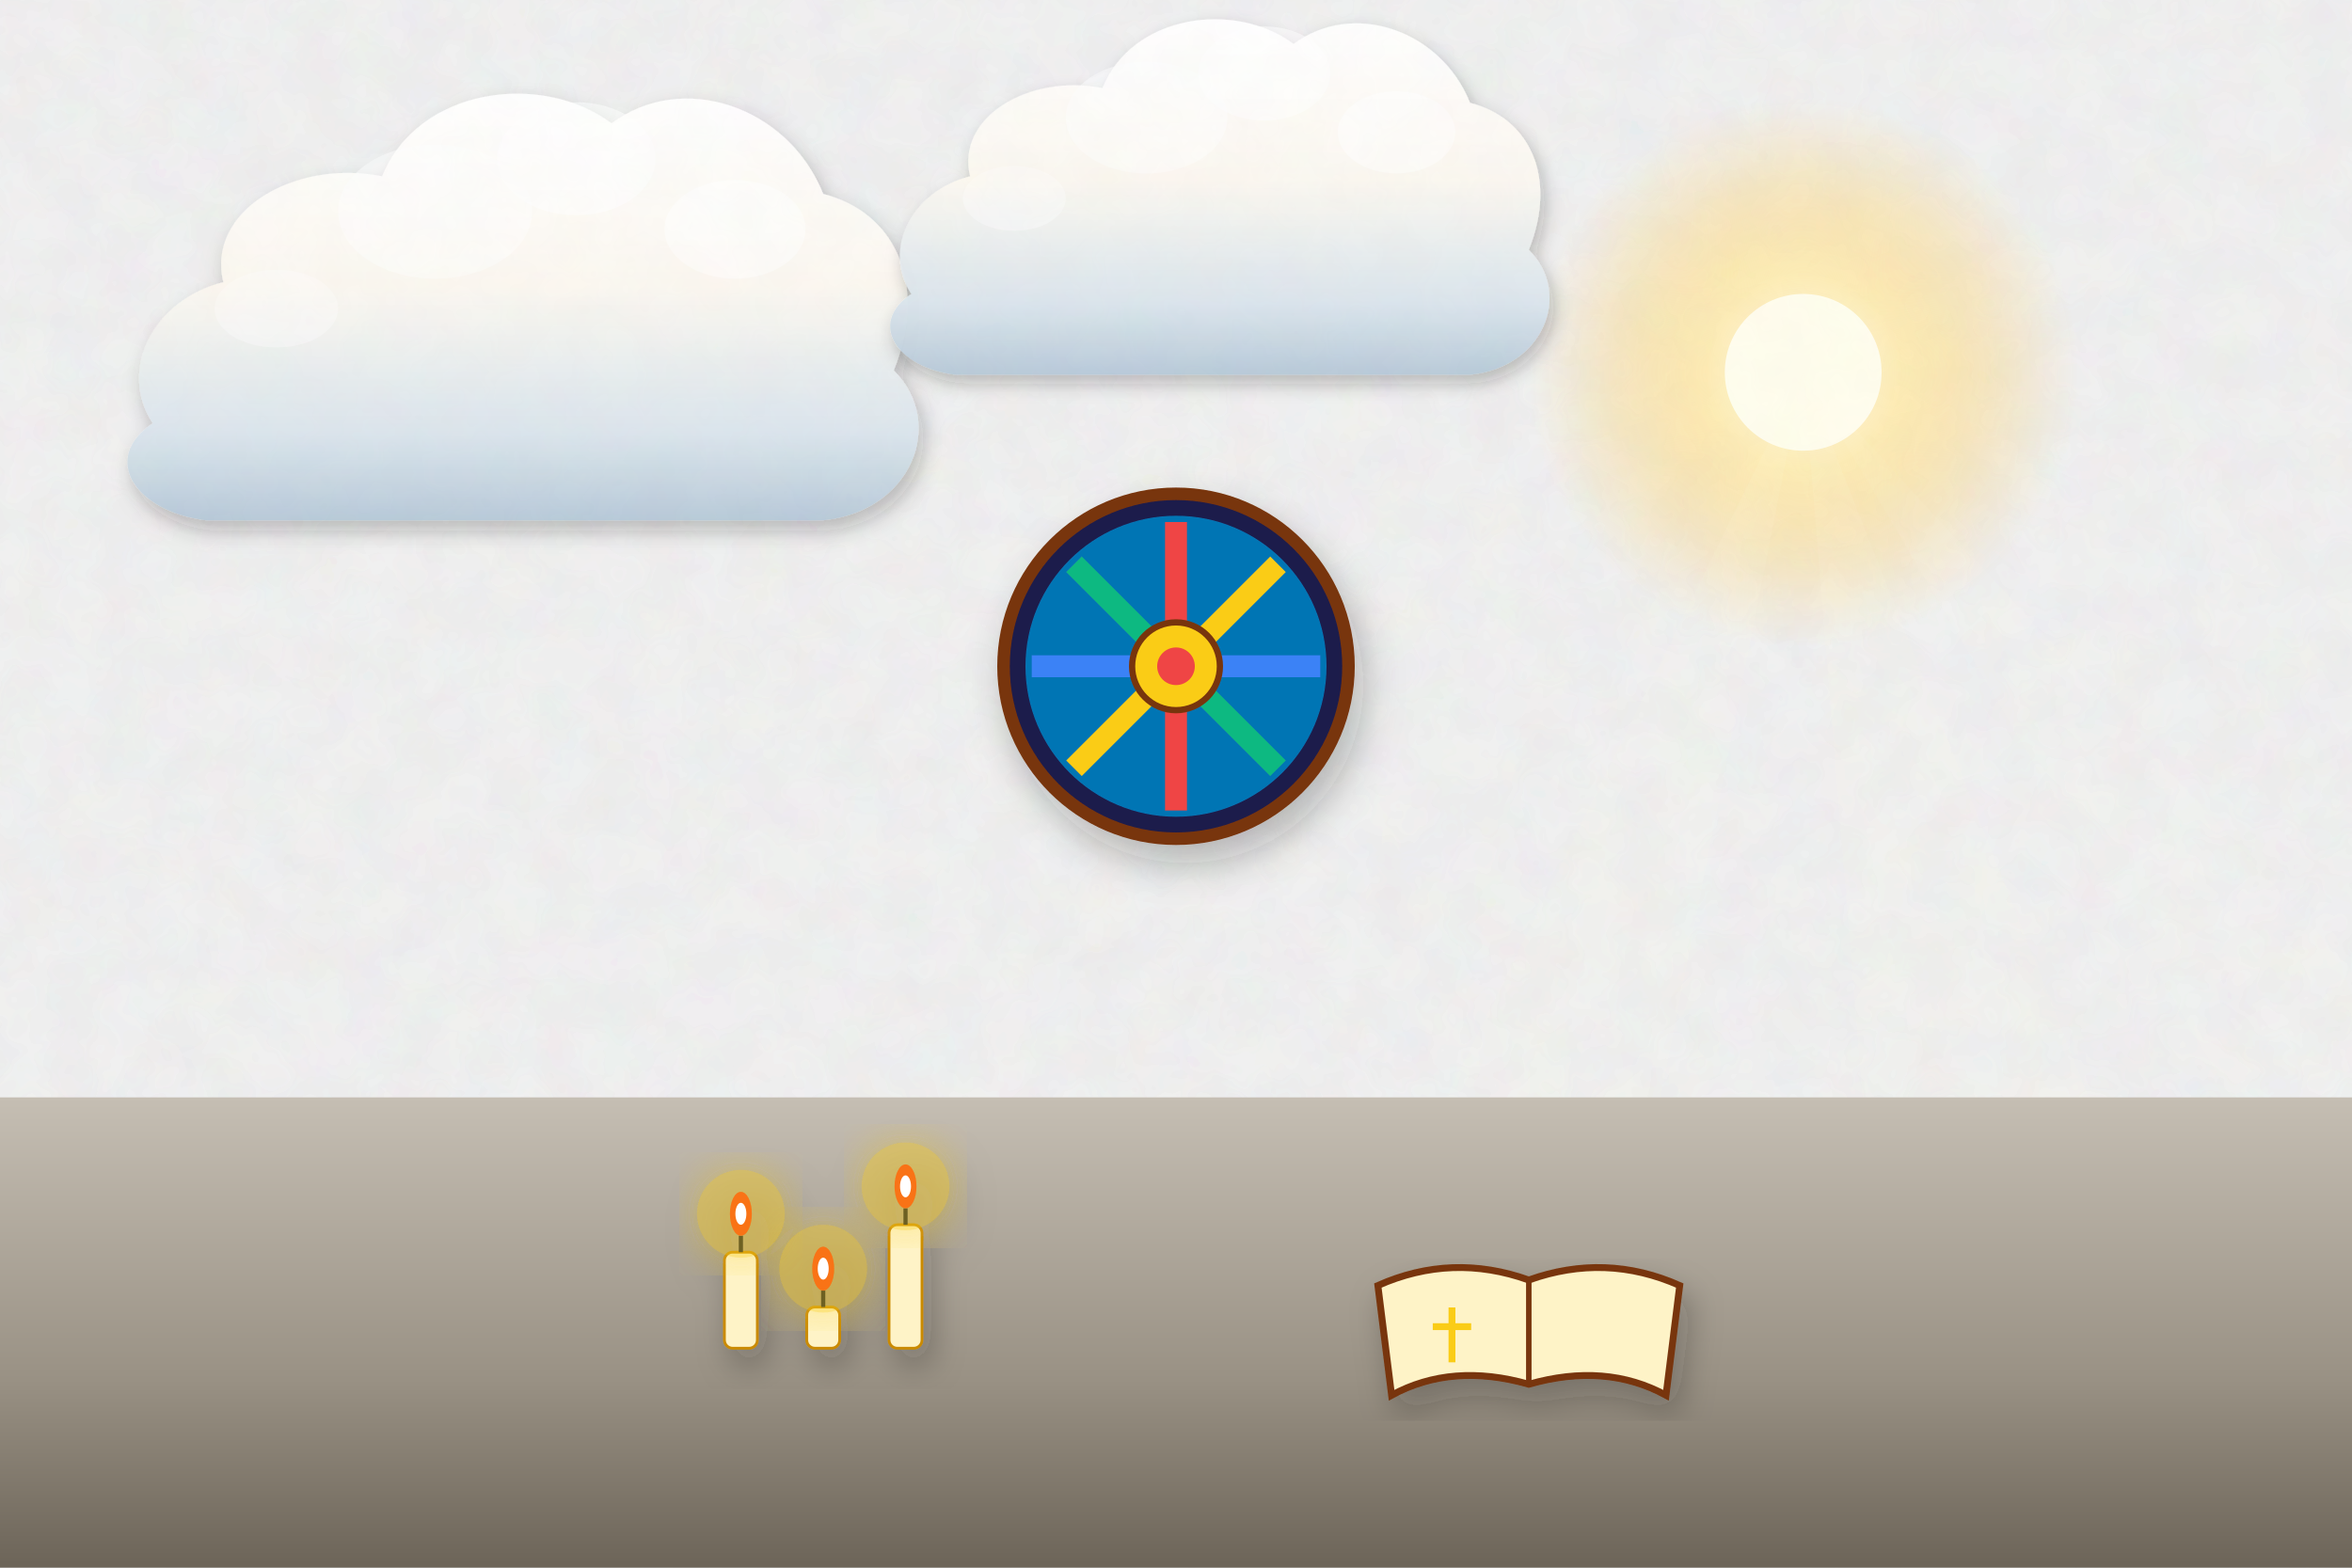
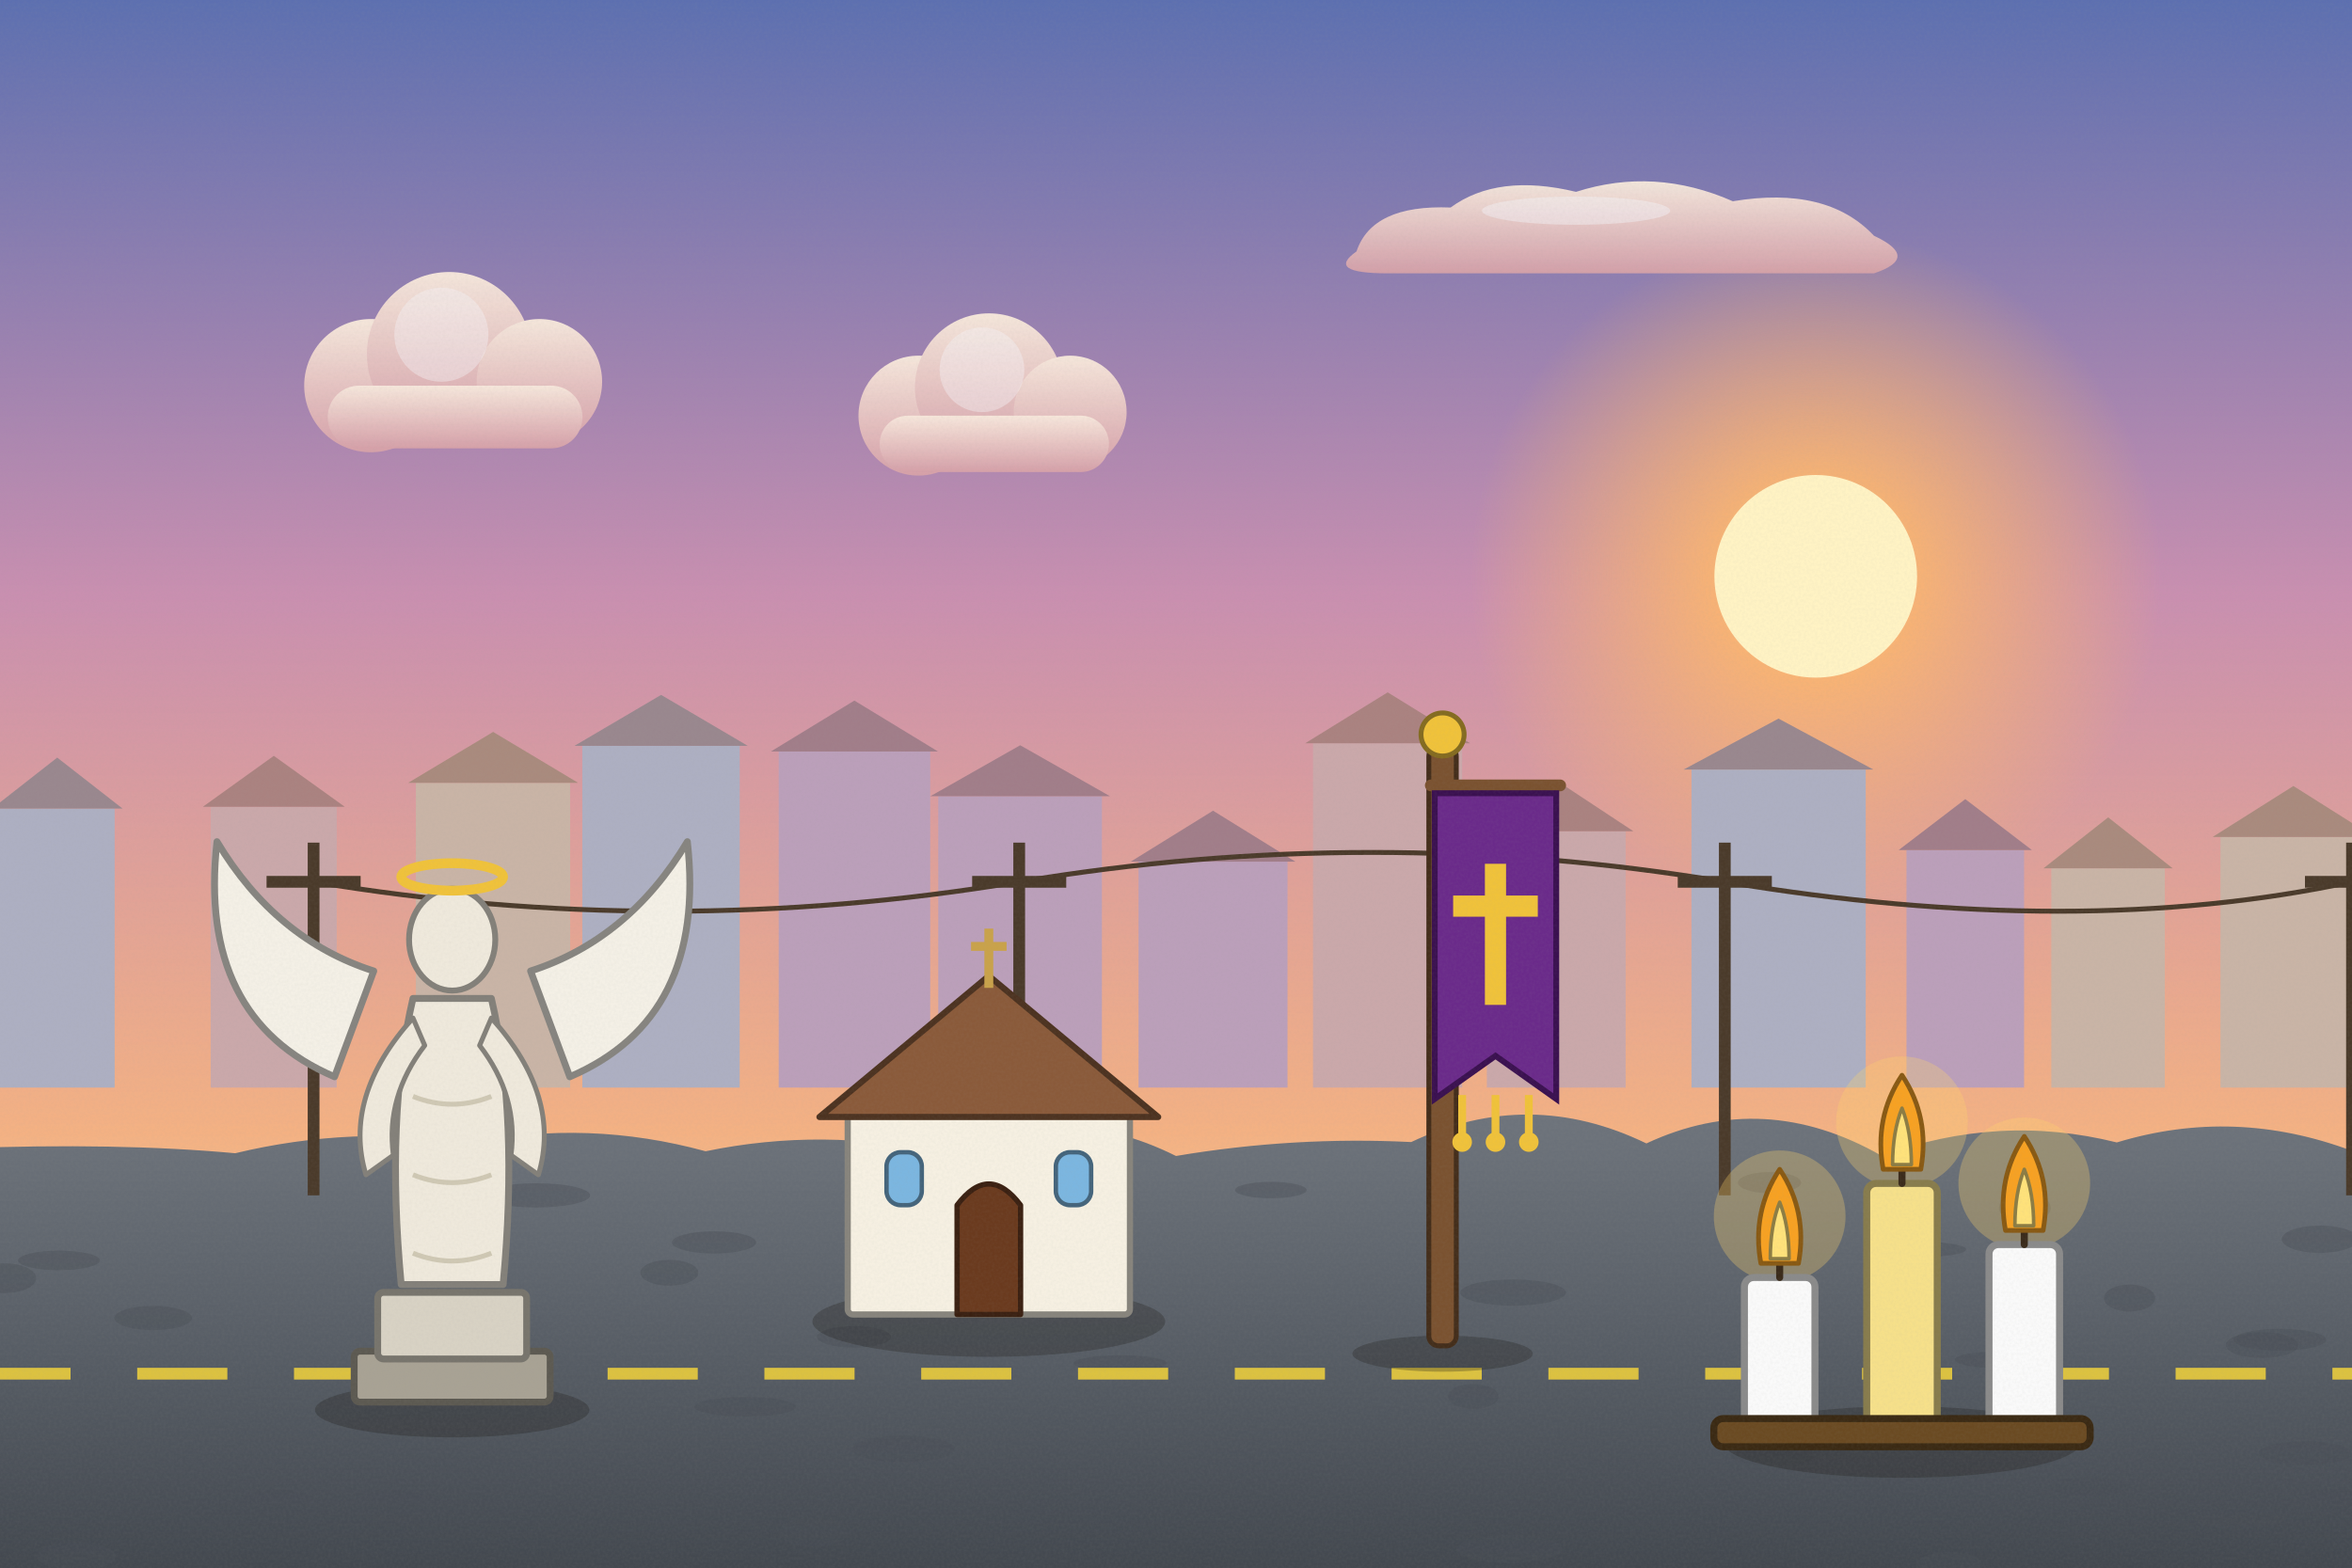
<svg xmlns="http://www.w3.org/2000/svg" viewBox="0 0 1200 800" width="1200" height="800">
  <defs>
-     <filter id="ghibliPaper" x="0%" y="0%" width="100%" height="100%">
-       <feTurbulence type="fractalNoise" baseFrequency="0.04" numOctaves="3" result="noise" seed="42" />
-       <feColorMatrix type="matrix" values="1 0 0 0 0  0 1 0 0 0  0 0 1 0 0  0 0 0 0.035 0" in="noise" result="coloredNoise" />
-       <feComposite operator="in" in2="SourceGraphic" />
-     </filter>
-     <filter id="softGlow" x="-20%" y="-20%" width="140%" height="140%">
-       <feGaussianBlur stdDeviation="8" result="blur" />
-       <feComposite in="SourceGraphic" in2="blur" operator="over" />
-     </filter>
-     <filter id="dropShadow" x="-20%" y="-20%" width="140%" height="140%">
-       <feDropShadow dx="3" dy="6" stdDeviation="6" flood-color="#141e28" flood-opacity="0.28" />
-     </filter>
-     <linearGradient id="skyDay" x1="0" y1="0" x2="0" y2="1">
-       <stop offset="0%" stop-color="#236ca7" />
-       <stop offset="35%" stop-color="#5fa3d6" />
-       <stop offset="70%" stop-color="#b8e1f2" />
-       <stop offset="100%" stop-color="#fdf3dc" />
-     </linearGradient>
-     <linearGradient id="skySunset" x1="0" y1="0" x2="0" y2="1">
-       <stop offset="0%" stop-color="#31396b" />
-       <stop offset="35%" stop-color="#73507b" />
-       <stop offset="65%" stop-color="#cb6b5c" />
-       <stop offset="85%" stop-color="#f29e5a" />
-       <stop offset="100%" stop-color="#fedaa2" />
-     </linearGradient>
-     <linearGradient id="skyDusk" x1="0" y1="0" x2="0" y2="1">
-       <stop offset="0%" stop-color="#121832" />
-       <stop offset="40%" stop-color="#262f56" />
-       <stop offset="70%" stop-color="#4e3d64" />
-       <stop offset="90%" stop-color="#915264" />
-       <stop offset="100%" stop-color="#d6846c" />
-     </linearGradient>
-     <linearGradient id="cloudBodyDay" x1="0" y1="0" x2="0" y2="1">
-       <stop offset="0%" stop-color="#ffffff" />
-       <stop offset="45%" stop-color="#fcf8f0" />
-       <stop offset="80%" stop-color="#d9e4ec" />
-       <stop offset="100%" stop-color="#b6c8d7" />
-     </linearGradient>
-     <linearGradient id="cloudBodySunset" x1="0" y1="0" x2="0" y2="1">
-       <stop offset="0%" stop-color="#fff5e6" />
-       <stop offset="40%" stop-color="#fbd0a5" />
-       <stop offset="75%" stop-color="#cf8ca0" />
-       <stop offset="100%" stop-color="#7e607c" />
-     </linearGradient>
-     <radialGradient id="sunGlowDay" cx="50%" cy="50%" r="50%">
-       <stop offset="0%" stop-color="#fffced" stop-opacity="1" />
-       <stop offset="35%" stop-color="#ffebaa" stop-opacity="0.85" />
-       <stop offset="70%" stop-color="#ffd573" stop-opacity="0.35" />
-       <stop offset="100%" stop-color="#ffd573" stop-opacity="0" />
-     </radialGradient>
-     <radialGradient id="sunGlowSunset" cx="50%" cy="50%" r="50%">
-       <stop offset="0%" stop-color="#fff8db" stop-opacity="1" />
-       <stop offset="30%" stop-color="#ffb753" stop-opacity="0.9" />
-       <stop offset="65%" stop-color="#f46e45" stop-opacity="0.4" />
-       <stop offset="100%" stop-color="#e04a43" stop-opacity="0" />
-     </radialGradient>
-     <linearGradient id="hillDistant" x1="0" y1="0" x2="0" y2="1">
-       <stop offset="0%" stop-color="#6e94a8" />
-       <stop offset="100%" stop-color="#93b9c7" />
-     </linearGradient>
-     <linearGradient id="hillMid" x1="0" y1="0" x2="0" y2="1">
-       <stop offset="0%" stop-color="#4a7c4f" />
-       <stop offset="50%" stop-color="#3c6a40" />
-       <stop offset="100%" stop-color="#2d5231" />
-     </linearGradient>
-     <linearGradient id="hillNear" x1="0" y1="0" x2="0" y2="1">
-       <stop offset="0%" stop-color="#699e4c" />
-       <stop offset="60%" stop-color="#4c7e33" />
-       <stop offset="100%" stop-color="#2f5720" />
-     </linearGradient>
-     <linearGradient id="woodTone" x1="0" y1="0" x2="0" y2="1">
-       <stop offset="0%" stop-color="#9c6d48" />
-       <stop offset="50%" stop-color="#784f30" />
-       <stop offset="100%" stop-color="#55341c" />
-     </linearGradient>
-     <linearGradient id="brassTone" x1="0" y1="0" x2="1" y2="1">
-       <stop offset="0%" stop-color="#ffe699" />
-       <stop offset="35%" stop-color="#d9a536" />
-       <stop offset="70%" stop-color="#996c14" />
-       <stop offset="100%" stop-color="#5e4007" />
+     <linearGradient id="woodTone" x1="0" y1="0" x2="1" y2="0">
+       <stop offset="0" stop-color="#a77649" />
+       <stop offset=".5" stop-color="#7d5231" />
+       <stop offset="1" stop-color="#5a381e" />
    </linearGradient>
    <linearGradient id="stoneTone" x1="0" y1="0" x2="0" y2="1">
-       <stop offset="0%" stop-color="#c5beb3" />
-       <stop offset="60%" stop-color="#999184" />
-       <stop offset="100%" stop-color="#6c6458" />
+       <stop offset="0" stop-color="#c5beb3" />
+       <stop offset="1" stop-color="#7c7468" />
    </linearGradient>
-     <linearGradient id="waterTone" x1="0" y1="0" x2="0" y2="1">
-       <stop offset="0%" stop-color="#47a5be" />
-       <stop offset="50%" stop-color="#2a7796" />
-       <stop offset="100%" stop-color="#144d6a" />
+     <filter id="softShadow" x="-20%" y="-20%" width="140%" height="140%">
+       <feDropShadow dx="2" dy="5" stdDeviation="4" flood-color="#1b1a14" flood-opacity=".25" />
+     </filter>
+     <filter id="grain" x="0" y="0" width="100%" height="100%">
+       <feTurbulence type="fractalNoise" baseFrequency=".7" numOctaves="2" seed="11" />
+       <feColorMatrix type="matrix" values="0 0 0 0 .34  0 0 0 0 .34  0 0 0 0 .32  0 0 0 .22 -.07" />
+     </filter>
+     <linearGradient id="skyMain" x1="0" y1="0" x2="0" y2="1">
+       <stop offset="0" stop-color="#5b6fb0" />
+       <stop offset=".38" stop-color="#c98fb0" />
+       <stop offset=".72" stop-color="#f4b183" />
+       <stop offset="1" stop-color="#ffe2a8" />
+     </linearGradient>
+     <linearGradient id="cloudG" x1="0" y1="0" x2="0" y2="1">
+       <stop offset="0" stop-color="#fff1e0" />
+       <stop offset="1" stop-color="#d9a3a8" />
+     </linearGradient>
+     <radialGradient id="sunG">
+       <stop offset="0" stop-color="#fff3c4" />
+       <stop offset=".3" stop-color="#ffb86b" stop-opacity=".85" />
+       <stop offset="1" stop-color="#ffb86b" stop-opacity="0" />
+     </radialGradient>
+     <linearGradient id="gndG" x1="0" y1="0" x2="0" y2="1">
+       <stop offset="0" stop-color="#6e747c" />
+       <stop offset=".5" stop-color="#565c64" />
+       <stop offset="1" stop-color="#3f444b" />
    </linearGradient>
  </defs>
-   <rect width="1200" height="800" fill="url(#skyDusk)" filter="url(#ghibliPaper)" />
+   <rect width="1200" height="800" fill="url(#skyMain)" />
  <g>
-     <circle cx="920" cy="190" r="140" fill="url(#sunGlowDay)" />
-     <circle cx="920" cy="190" r="40" fill="#fffded" />
-     <polygon points="920,190 620,800 800,800" fill="#fffbe6" opacity="0.08" />
-     <polygon points="920,190 970,800 1160,800" fill="#fffbe6" opacity="0.08" />
-     <polygon points="920,190 1280,800 1480,800" fill="#fffbe6" opacity="0.06" />
+     <circle cx="926.4" cy="294.1" r="175.78" fill="url(#sunG)" />
+     <circle cx="926.4" cy="294.1" r="51.7" fill="#fff3c4" />
  </g>
-   <g transform="translate(240, 180) scale(0.9)" opacity="0.95">
-     <path d="M-180,40        C-200,10 -180,-30 -140,-40        C-150,-80 -100,-110 -50,-100        C-30,-150 40,-160 80,-130        C120,-160 180,-140 200,-90        C240,-80 260,-40 240,10        C270,40 250,90 200,95        L-150,95        C-190,90 -210,60 -180,40 Z" fill="url(#cloudBodyDay)" filter="url(#dropShadow)" />
-     <ellipse cx="60" cy="-110" rx="45" ry="32" fill="#ffffff" opacity="0.55" />
-     <ellipse cx="-20" cy="-80" rx="55" ry="38" fill="#ffffff" opacity="0.45" />
-     <ellipse cx="150" cy="-70" rx="40" ry="28" fill="#ffffff" opacity="0.5" />
-     <ellipse cx="-110" cy="-25" rx="35" ry="22" fill="#ffffff" opacity="0.35" />
+   <g transform="translate(229.2,196.8) scale(1)" opacity="0.9">
+     <circle cx="-40" cy="0" r="34" fill="url(#cloudG)" />
+     <circle cx="0" cy="-16" r="42" fill="url(#cloudG)" />
+     <circle cx="46" cy="-2" r="32" fill="url(#cloudG)" />
+     <rect x="-62" y="0" width="130" height="32" rx="16" fill="url(#cloudG)" />
+     <circle cx="-4" cy="-26" r="24" fill="#fff" opacity=".4" />
  </g>
-   <g transform="translate(600, 120) scale(0.75)" opacity="0.95">
-     <path d="M-180,40        C-200,10 -180,-30 -140,-40        C-150,-80 -100,-110 -50,-100        C-30,-150 40,-160 80,-130        C120,-160 180,-140 200,-90        C240,-80 260,-40 240,10        C270,40 250,90 200,95        L-150,95        C-190,90 -210,60 -180,40 Z" fill="url(#cloudBodyDay)" filter="url(#dropShadow)" />
-     <ellipse cx="60" cy="-110" rx="45" ry="32" fill="#ffffff" opacity="0.55" />
-     <ellipse cx="-20" cy="-80" rx="55" ry="38" fill="#ffffff" opacity="0.45" />
-     <ellipse cx="150" cy="-70" rx="40" ry="28" fill="#ffffff" opacity="0.5" />
-     <ellipse cx="-110" cy="-25" rx="35" ry="22" fill="#ffffff" opacity="0.35" />
+   <g transform="translate(504.6,212.1) scale(0.9)" opacity="0.9">
+     <circle cx="-40" cy="0" r="34" fill="url(#cloudG)" />
+     <circle cx="0" cy="-16" r="42" fill="url(#cloudG)" />
+     <circle cx="46" cy="-2" r="32" fill="url(#cloudG)" />
+     <rect x="-62" y="0" width="130" height="32" rx="16" fill="url(#cloudG)" />
+     <circle cx="-4" cy="-26" r="24" fill="#fff" opacity=".4" />
  </g>
-   <rect width="1200" height="800" fill="#020617" filter="url(#ghibliPaper)" />
-   <polygon points="-50,560 1250,560 1250,800 -50,800" fill="url(#stoneTone)" />
-   <g transform="translate(600, 340) scale(1.6)" filter="url(#dropShadow)">
-     <circle cx="0" cy="0" r="55" fill="#1e1b4b" stroke="#78350f" stroke-width="4" />
-     <circle cx="0" cy="0" r="48" fill="#0284c7" opacity="0.85" />
-     <path d="M0,0 Q0,-25 0,-46" stroke="#ef4444" stroke-width="7" fill="none" />
-     <path d="M0,0 Q17.678,-17.678 32.527,-32.527" stroke="#facc15" stroke-width="7" fill="none" />
-     <path d="M0,0 Q25,-1.5308084989341915e-15 46,-2.8166876380389124e-15" stroke="#3b82f6" stroke-width="7" fill="none" />
-     <path d="M0,0 Q17.678,17.678 32.527,32.527" stroke="#10b981" stroke-width="7" fill="none" />
-     <path d="M0,0 Q3.061616997868383e-15,25 5.633375276077825e-15,46" stroke="#ef4444" stroke-width="7" fill="none" />
-     <path d="M0,0 Q-17.678,17.678 -32.527,32.527" stroke="#facc15" stroke-width="7" fill="none" />
-     <path d="M0,0 Q-25,4.592425496802574e-15 -46,8.450062914116736e-15" stroke="#3b82f6" stroke-width="7" fill="none" />
-     <path d="M0,0 Q-17.678,-17.678 -32.527,-32.527" stroke="#10b981" stroke-width="7" fill="none" />
-     <circle cx="0" cy="0" r="14" fill="#facc15" stroke="#78350f" stroke-width="2" />
-     <circle cx="0" cy="0" r="6" fill="#ef4444" />
+   <g transform="translate(828.1,112.3) scale(0.8)" opacity="0.9">
+     <path d="M-170,20 Q-160,-10 -110,-8 Q-80,-30 -30,-18 Q20,-34 70,-12 Q130,-22 160,10 Q190,24 160,34 L-150,34 Q-190,34 -170,20 Z" fill="url(#cloudG)" />
+     <ellipse cx="-30" cy="-6" rx="60" ry="9" fill="#fff" opacity=".45" />
  </g>
-   <g transform="translate(420, 660) scale(1.4)" filter="url(#dropShadow)">
-     <rect x="-36" y="-15" width="12" height="35" rx="3" fill="#fef3c7" stroke="#ca8a04" stroke-width="1" />
-     <line x1="-30" y1="-15" x2="-30" y2="-21" stroke="#0f172a" stroke-width="1.5" />
-     <circle cx="-30" cy="-29" r="16" fill="#facc15" opacity="0.4" filter="url(#softGlow)" />
-     <ellipse cx="-30" cy="-29" rx="4" ry="8" fill="#f97316" />
-     <ellipse cx="-30" cy="-29" rx="2" ry="4" fill="#ffffff" />
-     <rect x="-6" y="5" width="12" height="15" rx="3" fill="#fef3c7" stroke="#ca8a04" stroke-width="1" />
-     <line x1="0" y1="5" x2="0" y2="-1" stroke="#0f172a" stroke-width="1.5" />
-     <circle cx="0" cy="-9" r="16" fill="#facc15" opacity="0.4" filter="url(#softGlow)" />
-     <ellipse cx="0" cy="-9" rx="4" ry="8" fill="#f97316" />
-     <ellipse cx="0" cy="-9" rx="2" ry="4" fill="#ffffff" />
-     <rect x="24" y="-25" width="12" height="45" rx="3" fill="#fef3c7" stroke="#ca8a04" stroke-width="1" />
-     <line x1="30" y1="-25" x2="30" y2="-31" stroke="#0f172a" stroke-width="1.5" />
-     <circle cx="30" cy="-39" r="16" fill="#facc15" opacity="0.4" filter="url(#softGlow)" />
-     <ellipse cx="30" cy="-39" rx="4" ry="8" fill="#f97316" />
-     <ellipse cx="30" cy="-39" rx="2" ry="4" fill="#ffffff" />
+   <rect x="0" y="412.6" width="58.5" height="142.4" fill="#adafc2" />
+   <path d="M-4,412.6 L29.2,386.6 L62.5,412.6 Z" fill="#99878e" />
+   <rect x="107.5" y="411.7" width="64.3" height="143.3" fill="#caa8aa" />
+   <path d="M103.5,411.7 L139.7,385.7 L175.9,411.7 Z" fill="#aa8280" />
+   <rect x="212.2" y="399.5" width="78.7" height="155.5" fill="#c9b4a6" />
+   <path d="M208.2,399.5 L251.6,373.5 L295,399.5 Z" fill="#a98a7d" />
+   <rect x="297.1" y="380.6" width="80.3" height="174.4" fill="#adafc2" />
+   <path d="M293.1,380.6 L337.3,354.6 L381.5,380.6 Z" fill="#99878e" />
+   <rect x="397.3" y="383.5" width="77.3" height="171.5" fill="#bb9fba" />
+   <path d="M393.3,383.5 L435.9,357.5 L478.6,383.5 Z" fill="#a17d89" />
+   <rect x="478.7" y="406.3" width="83.5" height="148.7" fill="#bb9fba" />
+   <path d="M474.7,406.3 L520.5,380.3 L566.3,406.3 Z" fill="#a17d89" />
+   <rect x="580.9" y="439.7" width="76" height="115.3" fill="#bb9fba" />
+   <path d="M576.9,439.7 L618.9,413.7 L660.9,439.7 Z" fill="#a17d89" />
+   <rect x="669.9" y="379.3" width="76.1" height="175.7" fill="#caa8aa" />
+   <path d="M665.9,379.3 L708,353.3 L750.1,379.3 Z" fill="#aa8280" />
+   <rect x="758.6" y="424.2" width="70.8" height="130.8" fill="#caa8aa" />
+   <path d="M754.6,424.2 L794,398.2 L833.4,424.2 Z" fill="#aa8280" />
+   <rect x="863" y="392.7" width="88.9" height="162.3" fill="#adafc2" />
+   <path d="M859,392.7 L907.4,366.7 L955.8,392.7 Z" fill="#99878e" />
+   <rect x="972.7" y="433.8" width="60" height="121.2" fill="#bb9fba" />
+   <path d="M968.7,433.8 L1002.7,407.8 L1036.7,433.8 Z" fill="#a17d89" />
+   <rect x="1046.6" y="443.1" width="57.9" height="111.9" fill="#c9b4a6" />
+   <path d="M1042.6,443.1 L1075.6,417.1 L1108.5,443.1 Z" fill="#a98a7d" />
+   <rect x="1132.9" y="427.1" width="74.4" height="127.9" fill="#c9b4a6" />
+   <path d="M1128.9,427.1 L1170.1,401.1 L1211.3,427.1 Z" fill="#a98a7d" />
+   <g>
+     <path d="M-20,586 Q60,583 120,588.5 Q180,574.1 240,583.3 Q300,571.1 360,587.5 Q420,575.1 480,588.4 Q540,560 600,589.9 Q660,579.8 720,582.8 Q780,554.4 840,583.5 Q900,555.5 960,589.8 Q1020,568 1080,583 Q1140,564.8 1200,587.3 Q1260,554.3 1320,589.4 L1240,820 L-20,820 Z" fill="url(#gndG)" />
+     <ellipse cx="904.4" cy="742.9" rx="21.4" ry="5" fill="#494e55" opacity=".4" />
+     <ellipse cx="571.6" cy="695.7" rx="23.9" ry="4.1" fill="#494e55" opacity=".4" />
+     <ellipse cx="1189.2" cy="764.8" rx="14.5" ry="5.4" fill="#494e55" opacity=".4" />
+     <ellipse cx="770" cy="790.5" rx="26.9" ry="7.1" fill="#494e55" opacity=".4" />
+     <ellipse cx="253.9" cy="689.5" rx="17.2" ry="6.5" fill="#494e55" opacity=".4" />
+     <ellipse cx="341.5" cy="649.5" rx="14.8" ry="6.6" fill="#494e55" opacity=".4" />
+     <ellipse cx="1020" cy="693.9" rx="22.7" ry="4.3" fill="#494e55" opacity=".4" />
+     <ellipse cx="380.2" cy="717.9" rx="26" ry="5" fill="#494e55" opacity=".4" />
+     <ellipse cx="273.5" cy="610" rx="27.6" ry="6.2" fill="#494e55" opacity=".4" />
+     <ellipse cx="994.6" cy="799" rx="16.8" ry="7.1" fill="#494e55" opacity=".4" />
+     <ellipse cx="461" cy="739.4" rx="26.3" ry="6.8" fill="#494e55" opacity=".4" />
+     <ellipse cx="1163.2" cy="683.7" rx="23.6" ry="5.6" fill="#494e55" opacity=".4" />
+     <ellipse cx="39" cy="794.1" rx="20.1" ry="7.2" fill="#494e55" opacity=".4" />
+     <ellipse cx="364.3" cy="634" rx="21.5" ry="5.7" fill="#494e55" opacity=".4" />
+     <ellipse cx="1033.1" cy="616.4" rx="13.2" ry="7.8" fill="#494e55" opacity=".4" />
+     <ellipse cx="1066.3" cy="758.8" rx="20.5" ry="5" fill="#494e55" opacity=".4" />
+     <ellipse cx="2.3" cy="652.3" rx="16.2" ry="7.6" fill="#494e55" opacity=".4" />
+     <ellipse cx="78.1" cy="672.6" rx="19.8" ry="6.2" fill="#494e55" opacity=".4" />
+     <ellipse cx="1176.1" cy="741.6" rx="23.7" ry="6.2" fill="#494e55" opacity=".4" />
+     <ellipse cx="751.7" cy="712.6" rx="12.9" ry="6.4" fill="#494e55" opacity=".4" />
+     <ellipse cx="772" cy="659.6" rx="27" ry="6.7" fill="#494e55" opacity=".4" />
+     <ellipse cx="30.1" cy="643.2" rx="20.9" ry="5" fill="#494e55" opacity=".4" />
+     <ellipse cx="435.7" cy="682.2" rx="18.9" ry="5.5" fill="#494e55" opacity=".4" />
+     <ellipse cx="141" cy="765.8" rx="18.8" ry="5.7" fill="#494e55" opacity=".4" />
+     <ellipse cx="1143.1" cy="774.7" rx="23.5" ry="5.5" fill="#494e55" opacity=".4" />
+     <ellipse cx="902.8" cy="603.5" rx="16.1" ry="5.4" fill="#494e55" opacity=".4" />
+     <ellipse cx="648.4" cy="607.3" rx="18.3" ry="4.2" fill="#494e55" opacity=".4" />
+     <ellipse cx="202.4" cy="768.5" rx="23.7" ry="7.9" fill="#494e55" opacity=".4" />
+     <ellipse cx="1183.6" cy="632.4" rx="19.5" ry="7" fill="#494e55" opacity=".4" />
+     <ellipse cx="976.9" cy="637.6" rx="26.3" ry="4.1" fill="#494e55" opacity=".4" />
+     <ellipse cx="415.2" cy="781.9" rx="17.4" ry="7.6" fill="#494e55" opacity=".4" />
+     <ellipse cx="1086.5" cy="662.4" rx="13.1" ry="6.9" fill="#494e55" opacity=".4" />
+     <ellipse cx="556.7" cy="641.6" rx="19.4" ry="7.3" fill="#494e55" opacity=".4" />
+     <ellipse cx="1154.1" cy="686.4" rx="18.5" ry="6.6" fill="#494e55" opacity=".4" />
+     <path d="M-10,701 L1210,701" stroke="#f3d43a" stroke-width="6" stroke-dasharray="46 34" opacity=".85" />
  </g>
-   <g transform="translate(780, 670) scale(1.4)" filter="url(#dropShadow)">
-     <path d="M-55,-10 Q-28,-22 0,-12 Q28,-22 55,-10 L50,30 Q28,18 0,26 Q-28,18 -50,30 Z" fill="#fef3c7" stroke="#78350f" stroke-width="2.5" />
-     <line x1="0" y1="-12" x2="0" y2="26" stroke="#78350f" stroke-width="2" />
-     <line x1="-28" y1="-2" x2="-28" y2="18" stroke="#facc15" stroke-width="2.5" />
-     <line x1="-35" y1="5" x2="-21" y2="5" stroke="#facc15" stroke-width="2.5" />
+   <g stroke="#4a3a2a" stroke-width="6" fill="none">
+     <path d="M160,610 L160,430 M136,450 L184,450" />
+     <path d="M520,610 L520,430 M496,450 L544,450" />
+     <path d="M880,610 L880,430 M856,450 L904,450" />
+     <path d="M1200,610 L1200,430 M1176,450 L1224,450" />
+     <path d="M160,450 Q340,480 520,450 T880,450 T1200,450" stroke-width="2.5" />
  </g>
+   <g transform="translate(504.5,674.4) scale(0.9)">
+     <ellipse cx="0" cy="0" rx="100" ry="20" fill="#1b1a14" opacity="0.28" />
+     <rect x="-80" y="-120" width="160" height="116" rx="3" fill="#f6f0e2" stroke="#87847c" stroke-width="3.5" />
+     <path d="M-96,-116 L0,-196 L96,-116 Z" fill="#8a5a3a" stroke="#4c3220" stroke-width="3.5" stroke-linejoin="round" stroke-linecap="round" />
+     <g transform="translate(0,-206) scale(0.42)">
+       <rect x="-6" y="-40" width="12" height="80" fill="#c9a24a" />
+       <rect x="-24" y="-22" width="48" height="12" fill="#c9a24a" />
+     </g>
+     <path d="M-18,-4 L-18,-66 Q0,-90 18,-66 L18,-4 Z" fill="#6a3a1e" stroke="#3a2011" stroke-width="3" stroke-linejoin="round" stroke-linecap="round" />
+     <rect x="-58" y="-96" width="20" height="30" rx="8" fill="#7bb6e0" stroke="#44647b" stroke-width="2.5" />
+     <rect x="38" y="-96" width="20" height="30" rx="8" fill="#7bb6e0" stroke="#44647b" stroke-width="2.5" />
+   </g>
+   <g transform="translate(736,690.8) scale(1)">
+     <ellipse cx="0" cy="0" rx="46" ry="9.2" fill="#1b1a14" opacity="0.28" />
+     <rect x="-7" y="-310" width="14" height="306" rx="5" fill="#7a5230" stroke="#432d1a" stroke-width="2.5" />
+     <ellipse cx="0" cy="-316" rx="11" ry="11" fill="#f0c23a" stroke="#846b20" stroke-width="2.5" />
+     <line x1="-6" y1="-290" x2="60" y2="-290" stroke="#7a5230" stroke-width="6" stroke-linecap="round" />
+     <path d="M-4,-286 L58,-286 L58,-130 L27,-152 L-4,-130 Z" fill="#6a2a8a" stroke="#3a1050" stroke-width="3" />
+     <g transform="translate(27,-214) scale(0.9)">
+       <rect x="-6" y="-40" width="12" height="80" fill="#f0c23a" />
+       <rect x="-24" y="-22" width="48" height="12" fill="#f0c23a" />
+     </g>
+     <line x1="10" y1="-132" x2="10" y2="-112" stroke="#f0c23a" stroke-width="4" />
+     <circle cx="10" cy="-108" r="5" fill="#f0c23a" />
+     <line x1="27" y1="-132" x2="27" y2="-112" stroke="#f0c23a" stroke-width="4" />
+     <circle cx="27" cy="-108" r="5" fill="#f0c23a" />
+     <line x1="44" y1="-132" x2="44" y2="-112" stroke="#f0c23a" stroke-width="4" />
+     <circle cx="44" cy="-108" r="5" fill="#f0c23a" />
+   </g>
+   <g transform="translate(230.7,719.5) scale(1)">
+     <ellipse cx="0" cy="0" rx="70" ry="14" fill="#1b1a14" opacity="0.28" />
+     <rect x="-50" y="-30" width="100" height="26" rx="3" fill="#a8a294" stroke="#5c5951" stroke-width="3.5" />
+     <rect x="-38" y="-60" width="76" height="34" rx="3" fill="#d8d2c4" stroke="#77746c" stroke-width="3.5" />
+     <path d="M-60,-170 Q-130,-200 -120,-290 Q-90,-240 -40,-224 Z" fill="#f4f0e6" stroke="#86847f" stroke-width="3.5" stroke-linejoin="round" stroke-linecap="round" />
+     <path d="M60,-170 Q130,-200 120,-290 Q90,-240 40,-224 Z" fill="#f4f0e6" stroke="#86847f" stroke-width="3.5" stroke-linejoin="round" stroke-linecap="round" />
+     <path d="M-26,-64 Q-34,-150 -20,-210 L20,-210 Q34,-150 26,-64 Z" fill="#efe9dc" stroke="#838079" stroke-width="3.5" stroke-linejoin="round" stroke-linecap="round" />
+     <ellipse cx="0" cy="-240" rx="22" ry="26" fill="#efe9dc" stroke="#838079" stroke-width="3" />
+     <ellipse cx="0" cy="-272" rx="26" ry="7" fill="none" stroke="#f0c23a" stroke-width="5" />
+     <path d="M-20,-200 Q-56,-160 -44,-120 L-30,-130 Q-34,-160 -14,-186 Z" fill="#efe9dc" stroke="#838079" stroke-width="2.5" stroke-linejoin="round" stroke-linecap="round" />
+     <path d="M20,-200 Q56,-160 44,-120 L30,-130 Q34,-160 14,-186 Z" fill="#efe9dc" stroke="#838079" stroke-width="2.5" stroke-linejoin="round" stroke-linecap="round" />
+     <path d="M-20,-80 Q0,-72 20,-80" stroke="#cfc8b4" stroke-width="2.5" fill="none" />
+     <path d="M-20,-120 Q0,-112 20,-120" stroke="#cfc8b4" stroke-width="2.5" fill="none" />
+     <path d="M-20,-160 Q0,-152 20,-160" stroke="#cfc8b4" stroke-width="2.5" fill="none" />
+   </g>
+   <g transform="translate(970.4,735.9) scale(1.2)">
+     <ellipse cx="0" cy="0" rx="76" ry="15.2" fill="#1b1a14" opacity="0.28" />
+     <circle cx="-52" cy="-96" r="28" fill="#ffd36a" opacity=".3" />
+     <rect x="-67" y="-70" width="30" height="66" rx="4" fill="#fafafa" stroke="#8a8a8a" stroke-width="3" />
+     <line x1="-52" y1="-70" x2="-52" y2="-78" stroke="#3a2a1a" stroke-width="3" stroke-linecap="round" />
+     <path d="M-60,-76 Q-64,-98 -52,-116 Q-40,-98 -44,-76 Z" fill="#f7a122" stroke="#885913" stroke-width="2" stroke-linejoin="round" stroke-linecap="round" />
+     <path d="M-56,-78 Q-56,-92 -52,-102 Q-48,-92 -48,-78 Z" fill="#ffe27a" stroke="#8c7c43" stroke-width="1.5" stroke-linejoin="round" stroke-linecap="round" />
+     <circle cx="0" cy="-136" r="28" fill="#ffd36a" opacity=".3" />
+     <rect x="-15" y="-110" width="30" height="106" rx="4" fill="#f6e08a" stroke="#877b4c" stroke-width="3" />
+     <line x1="0" y1="-110" x2="0" y2="-118" stroke="#3a2a1a" stroke-width="3" stroke-linecap="round" />
+     <path d="M-8,-116 Q-12,-138 0,-156 Q12,-138 8,-116 Z" fill="#f7a122" stroke="#885913" stroke-width="2" stroke-linejoin="round" stroke-linecap="round" />
+     <path d="M-4,-118 Q-4,-132 0,-142 Q4,-132 4,-118 Z" fill="#ffe27a" stroke="#8c7c43" stroke-width="1.5" stroke-linejoin="round" stroke-linecap="round" />
+     <circle cx="52" cy="-110" r="28" fill="#ffd36a" opacity=".3" />
+     <rect x="37" y="-84" width="30" height="80" rx="4" fill="#fafafa" stroke="#8a8a8a" stroke-width="3" />
+     <line x1="52" y1="-84" x2="52" y2="-92" stroke="#3a2a1a" stroke-width="3" stroke-linecap="round" />
+     <path d="M44,-90 Q40,-112 52,-130 Q64,-112 60,-90 Z" fill="#f7a122" stroke="#885913" stroke-width="2" stroke-linejoin="round" stroke-linecap="round" />
+     <path d="M48,-92 Q48,-106 52,-116 Q56,-106 56,-92 Z" fill="#ffe27a" stroke="#8c7c43" stroke-width="1.5" stroke-linejoin="round" stroke-linecap="round" />
+     <rect x="-80" y="-10" width="160" height="12" rx="4" fill="#6a4a22" stroke="#3a2913" stroke-width="3" />
+   </g>
+   <rect x="-1" y="0" width="1202" height="800" filter="url(#grain)" opacity=".55" />
</svg>
